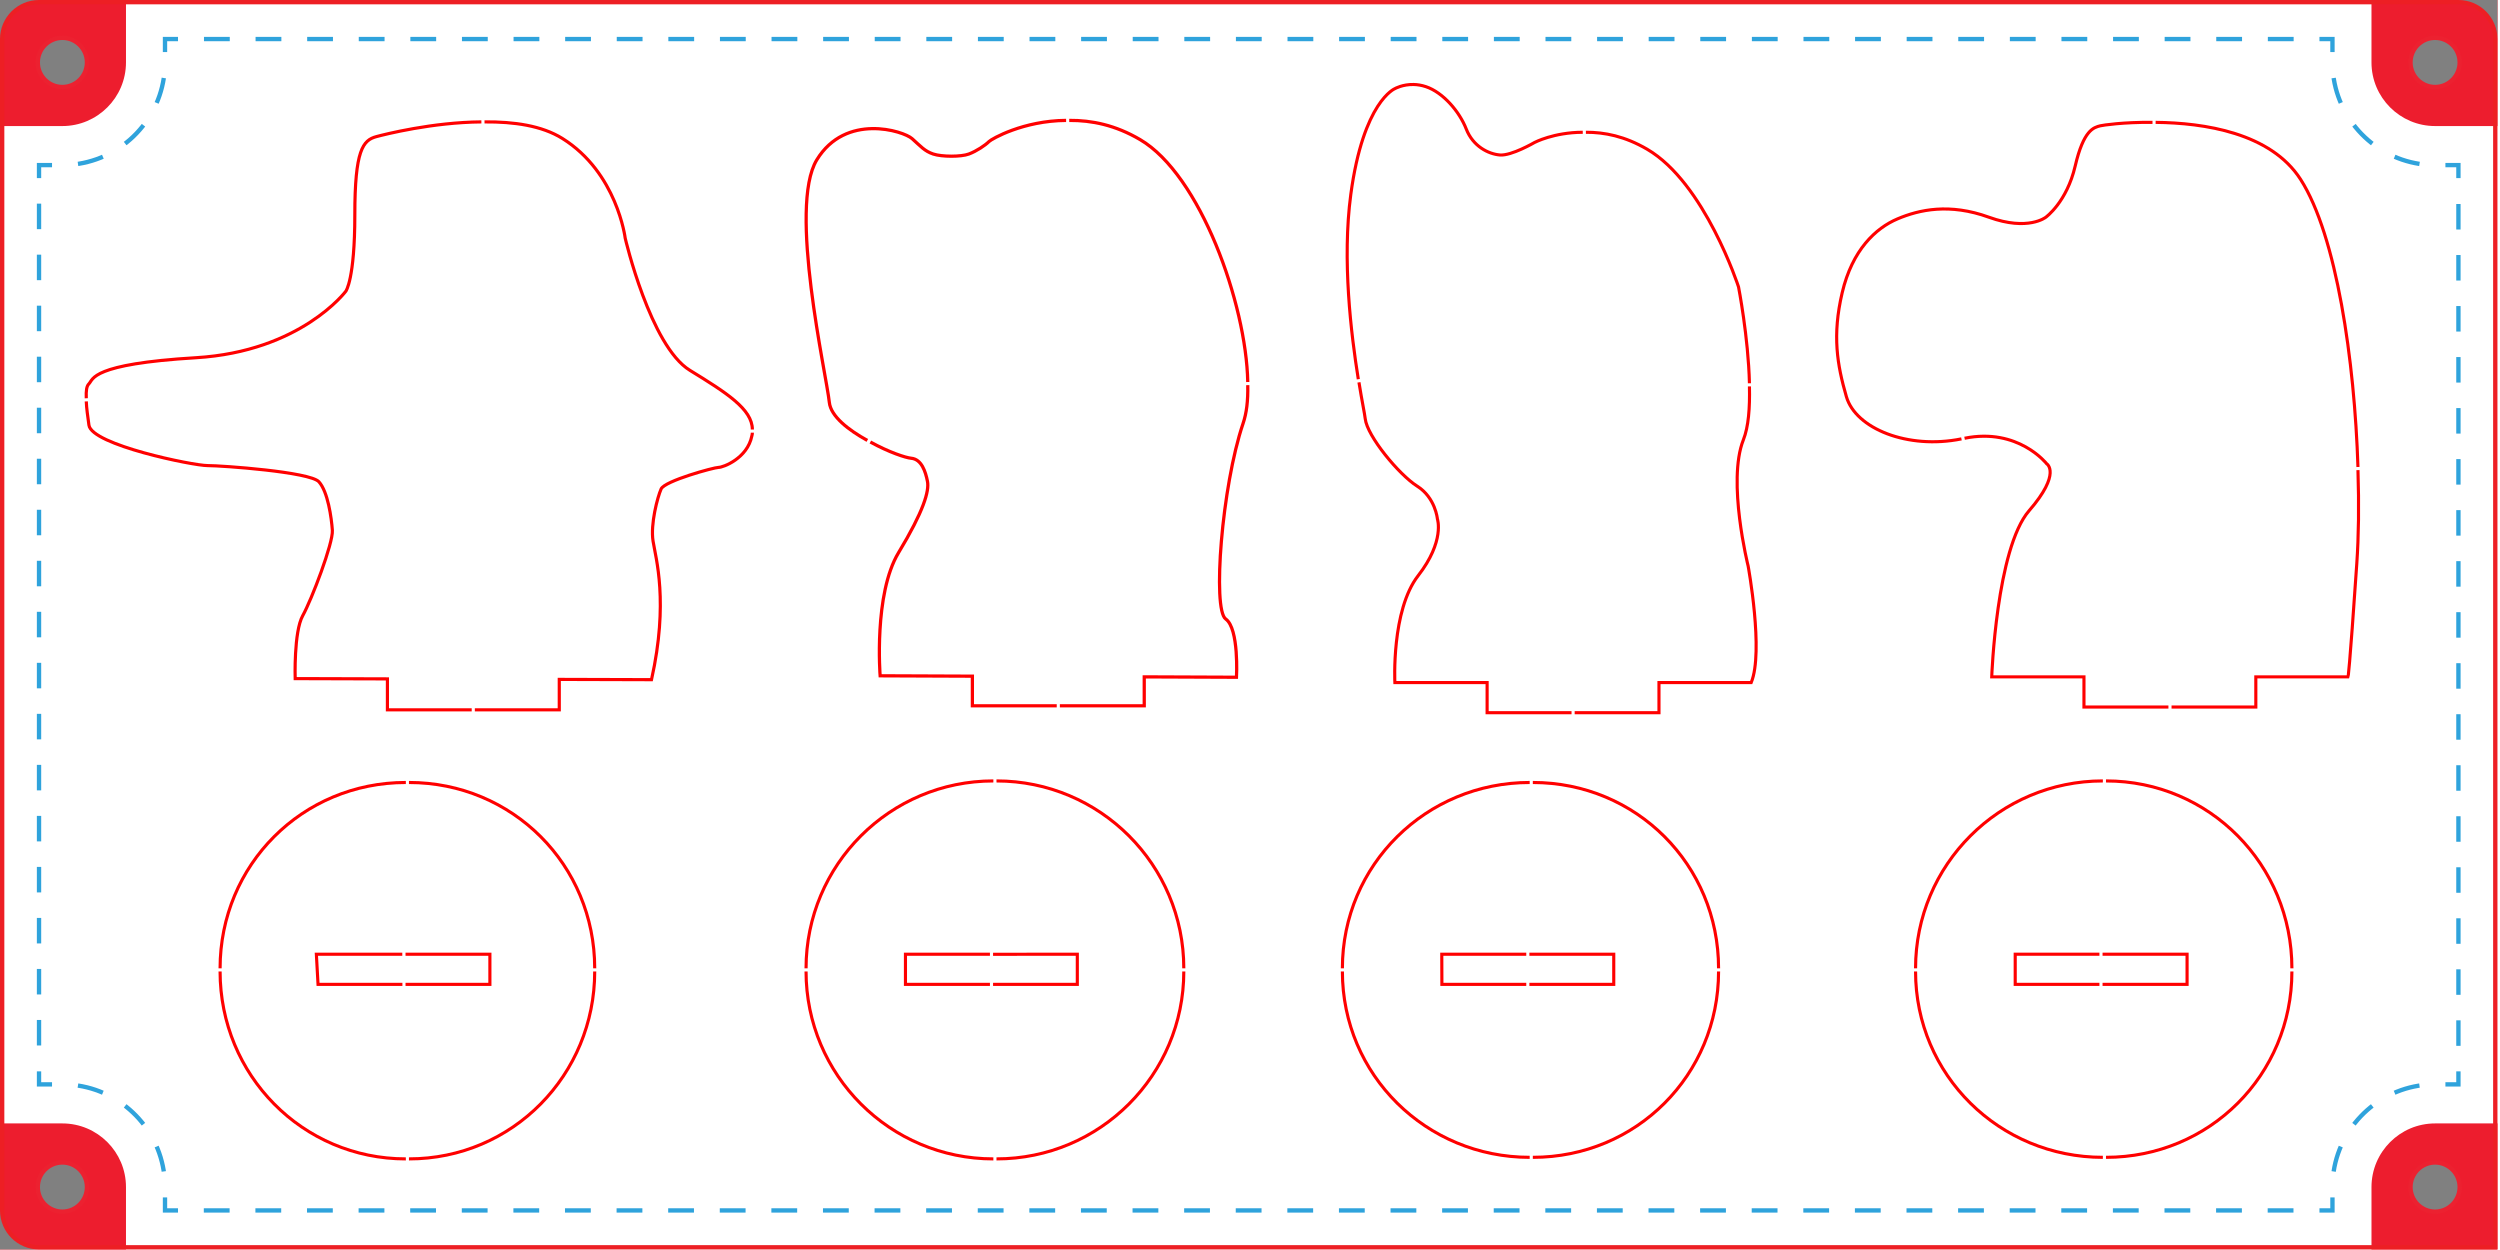
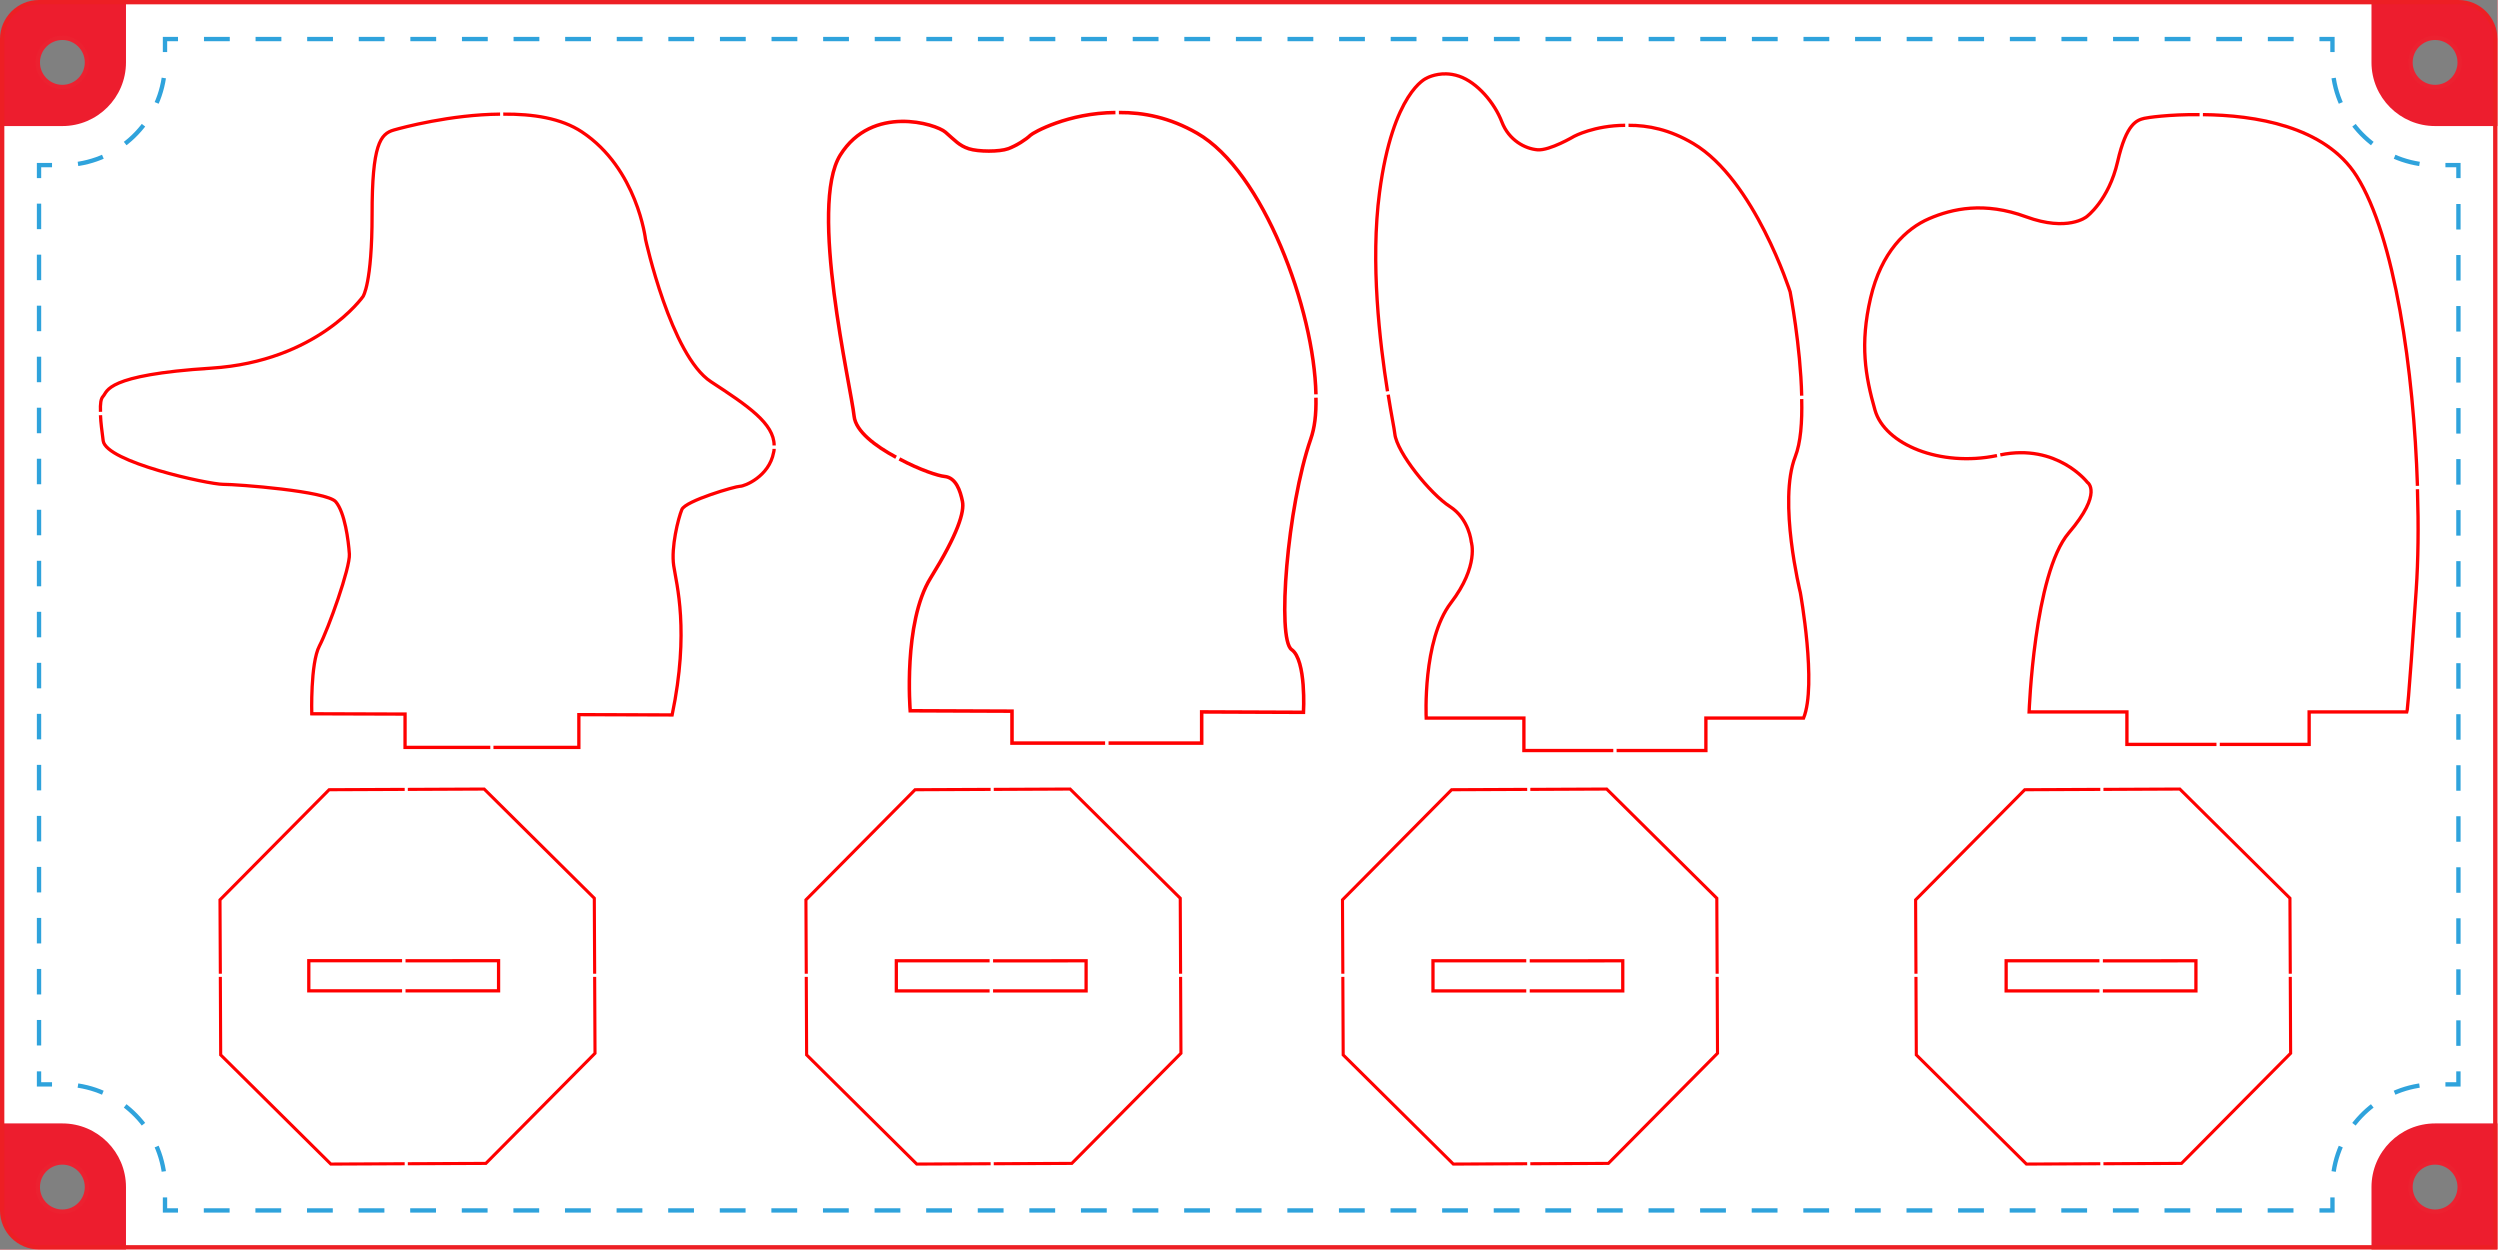
<svg xmlns="http://www.w3.org/2000/svg" width="8in" height="4in" viewBox="0 0 720 360" version="1.1" id="svg1033">
  <defs id="defs1027">
    </defs>
  <g id="layer1">
-     <path id="rect1282-8-5-5" style="fill:none;fill-rule:nonzero;stroke:#ff0000;stroke-width:0.899;stroke-miterlimit:4;stroke-dasharray:none;stroke-opacity:1" d="m 565.795,126.218 c 15.448,-3.14 23.651,7.345 23.651,7.345 0,0 4.345,2.657 -5.069,13.526 -9.414,10.869 -10.761,47.849 -10.761,47.849 h 26.565 v 8.681 h 24.324 m 0.899,0 H 649.676 v -8.681 h 26.565 c 0,0 0.343,-0.753 2.515,-32.634 0.537,-7.876 0.661,-16.86 0.336,-26.909 m 0,-0.9 C 678.104,103.862 672.944,67.871 662.585,51.686 653.986,38.251 634.805,35.383 620.82,35.239 m -0.899,0 c -8.391,-0.086 -14.301,0.809 -15.025,0.99 -1.931,0.483 -4.828,1.208 -7.242,11.593 -2.414,10.386 -8.449,14.732 -8.449,14.732 0,0 -5.069,4.106 -16.413,0 -11.345,-4.106 -20.034,-2.174 -26.309,0.483 -6.276,2.657 -13.036,8.938 -15.932,21.255 -2.897,12.318 -1.448,20.769 1.207,29.947 2.655,9.178 17.691,15.298 33.14,12.158" />
-     <path id="rect1282-8-5-0" style="fill:none;fill-rule:nonzero;stroke:#ff0000;stroke-width:0.911;stroke-miterlimit:4;stroke-dasharray:none;stroke-opacity:1" d="m 216.68,123.699 c -0.015,-5.864 -7.455,-10.577 -17.996,-17.049 -11.383,-6.989 -18.627,-38.052 -18.627,-38.052 0,0 -2.328,-18.897 -18.109,-28.734 -5.918,-3.689 -13.936,-4.829 -22.41,-4.759 m -0.899,0 c -14.123,0.116 -27.817,3.594 -30.243,4.241 -3.881,1.035 -6.208,3.884 -6.208,22.522 0,18.638 -2.586,22.002 -2.586,22.002 0,0 -12.936,17.344 -43.204,19.156 -30.268,1.812 -29.492,6.214 -30.785,7.508 -0.676,0.677 -0.858,1.918 -0.766,4.169 m 0,0.9 c 0.084,2.054 0.395,4.12 0.766,6.837 0.776,5.695 30.008,11.65 34.147,11.65 4.139,0 29.493,1.811 32.08,4.658 2.587,2.847 3.621,10.356 3.88,13.98 0.259,3.624 -5.95,19.931 -8.537,24.59 -2.587,4.659 -2.173,18.122 -2.173,18.122 l 26.565,0.079 v 8.908 h 24.276 m 0.899,0 h 24.319 v -8.76 l 26.565,0.079 c 4.991,-22.474 1.219,-34.993 0.443,-39.911 -0.776,-4.918 1.292,-12.684 2.327,-15.014 1.035,-2.33 15.264,-6.212 16.558,-6.212 1.294,0 8.279,-2.59 9.572,-9.062 0.096,-0.479 0.142,-0.479 0.141,-0.947" />
-     <path id="rect1282-8-5" style="fill:none;fill-rule:nonzero;stroke:#ff0000;stroke-width:0.899;stroke-miterlimit:4;stroke-dasharray:none;stroke-opacity:1" d="m 455.837,38.093 c -8.397,0.034 -13.887,2.94 -13.887,2.94 0,0 -6.65,3.881 -9.975,3.604 -3.325,-0.277 -7.759,-2.495 -9.698,-7.486 -1.94,-4.991 -6.65,-10.535 -11.637,-12.199 -1.247,-0.416 -2.423,-0.589 -3.488,-0.615 -3.195,-0.078 -5.378,1.17 -5.378,1.17 0,0 -9.144,3.605 -12.746,30.498 -2.528,18.877 0.082,40.197 2.165,53.21 m 0.186,0.9 c 0.885,5.526 1.641,9.002 1.806,10.489 0.554,4.991 9.698,16.081 14.963,19.408 5.265,3.327 5.819,9.426 5.819,9.426 0,0 2.216,6.378 -5.542,16.359 -7.758,9.981 -6.702,30.784 -6.702,30.784 h 26.567 v 8.681 h 24.312 m 0.899,0 h 24.283 v -8.681 h 26.565 c 3.654,-8.863 -0.883,-33.557 -0.883,-33.557 0,0 -6.097,-24.399 -1.387,-36.32 1.501,-3.8 1.905,-9.205 1.758,-15.42 m 0,-0.9 c -0.314,-13.285 -3.143,-27.763 -3.143,-27.763 0,0 -9.697,-29.944 -26.322,-39.648 -6.454,-3.767 -12.306,-4.902 -17.635,-4.88" />
    <g id="Layer_3" transform="scale(1.248729,1.24948)" style="clip-rule:evenodd;fill-rule:evenodd">
      <path d="M 546.946,288 H 576 v -29.055 h -4.5 -9.885 c -8.088,0 -14.668,6.58 -14.668,14.67 V 288 Z" style="fill:#ed1d2e;fill-rule:nonzero" id="path607" />
      <path d="M 0,258.945 V 288 h 29.055 v -4.501 -9.886 c 0,-8.088 -6.58,-14.668 -14.67,-14.668 H 5.5 Z" style="fill:#ed1d2e;fill-rule:nonzero" id="path609" />
      <path d="M 29.055,0 H 0 v 29.055 h 14.387 c 8.088,0 14.668,-6.58 14.668,-14.67 V 5.5 Z" style="fill:#ed1d2e;fill-rule:nonzero" id="path611" />
      <path d="M 576,29.054 V 0 h -29.055 v 14.386 c 0,8.088 6.58,14.668 14.67,14.668 z" style="fill:#ed1d2e;fill-rule:nonzero" id="path613" />
      <path d="m 566.999,1 c 4.411,0 8,3.589 8,8 L 574.997,29.055 575,258.945 V 287 H 546.946 29.054 9 c -4.411,0 -8,-3.589 -8,-8 V 258.945 29.055 9 C 1,4.589 4.589,1 9,1 h 557.999 m 0,-1 H 546.943 29.054 9 C 4.029,0 0,4.029 0,9 v 270 c 0,4.971 4.029,9 9,9 H 576 V 258.945 L 575.997,29.054 575.999,9 c 0,-4.971 -4.029,-9 -9,-9 z" style="fill:#ed1f24;fill-rule:nonzero" id="path615" />
      <g id="g649">
        <path d="m 563.997,249.945 h 3 v -3" style="fill:none;stroke:#2fa3dc;stroke-width:1px" id="path617" />
        <path d="M 566.997,241.062 V 43.995" style="fill:none;stroke:#2fa3dc;stroke-width:1px;stroke-dasharray:5.88, 5.88" id="path619" />
        <path d="m 566.997,41.054 v -3 h -3" style="fill:none;stroke:#2fa3dc;stroke-width:1px" id="path621" />
        <path d="M 558.019,37.781 C 546.864,36.073 538.248,26.551 537.954,14.996" style="fill:none;stroke:#2fa3dc;stroke-width:1px;stroke-dasharray:5.99, 5.99" id="path623" />
        <path d="M 537.945,12 V 9 h -3" style="fill:none;stroke:#2fa3dc;stroke-width:1px" id="path625" />
        <path d="M 528.994,9 H 44.03" style="fill:none;stroke:#2fa3dc;stroke-width:1px;stroke-dasharray:5.95, 5.95" id="path627" />
        <path d="m 41.055,9 h -3 v 3" style="fill:none;stroke:#2fa3dc;stroke-width:1px" id="path629" />
        <path d="M 37.782,17.979 C 36.075,29.135 26.552,37.753 14.996,38.046" style="fill:none;stroke:#2fa3dc;stroke-width:1px;stroke-dasharray:5.99, 5.99" id="path631" />
        <path d="M 12,38.055 H 9 v 3" style="fill:none;stroke:#2fa3dc;stroke-width:1px" id="path633" />
        <path d="M 9,46.938 V 244.004" style="fill:none;stroke:#2fa3dc;stroke-width:1px;stroke-dasharray:5.88, 5.88" id="path635" />
        <path d="m 9,246.945 v 3 h 3" style="fill:none;stroke:#2fa3dc;stroke-width:1px" id="path637" />
        <path d="m 17.979,250.218 c 11.156,1.707 19.774,11.23 20.067,22.786" style="fill:none;stroke:#2fa3dc;stroke-width:1px;stroke-dasharray:5.99, 5.99" id="path639" />
        <path d="m 38.055,276 v 3 h 3" style="fill:none;stroke:#2fa3dc;stroke-width:1px" id="path641" />
        <path d="M 47.005,279 H 531.971" style="fill:none;stroke:#2fa3dc;stroke-width:1px;stroke-dasharray:5.95, 5.95" id="path643" />
        <path d="m 534.946,279 h 3 v -3" style="fill:none;stroke:#2fa3dc;stroke-width:1px" id="path645" />
        <path d="m 538.219,270.021 c 1.706,-11.156 11.228,-19.773 22.782,-20.068" style="fill:none;stroke:#2fa3dc;stroke-width:1px;stroke-dasharray:5.99, 5.99" id="path647" />
      </g>
    </g>
    <g id="Layer_4" transform="scale(1.248729,1.24948)" style="clip-rule:evenodd;fill-rule:evenodd">
      <g id="g658">
        <path d="m 0,279 v 9 h 9 c -4.971,0 -9,-4.029 -9,-9 z" style="fill:#808080;fill-rule:nonzero" id="path652" />
        <path d="M 9,0 H 0 V 9 C 0,4.029 4.029,0 9,0 Z" style="fill:#808080;fill-rule:nonzero" id="path654" />
        <path d="m 566.999,0 c 4.971,0 9,4.029 9,9 L 575.997,29.055 576,258.945 V 0 Z" style="fill:#808080;fill-rule:nonzero" id="path656" />
      </g>
      <path d="m 14.387,279.283 c -3.126,0 -5.67,-2.541 -5.67,-5.668 0,-3.127 2.543,-5.67 5.67,-5.67 3.125,0 5.668,2.543 5.668,5.67 0,3.127 -2.543,5.668 -5.668,5.668 z" style="fill:#808080;fill-rule:nonzero;stroke:#ec2130;stroke-width:1px;stroke-miterlimit:10" id="path660" />
      <path d="m 14.387,20.056 c -3.126,0 -5.67,-2.543 -5.67,-5.669 0,-3.126 2.544,-5.669 5.67,-5.669 3.125,0 5.668,2.543 5.668,5.669 0,3.126 -2.543,5.669 -5.668,5.669 z" style="fill:#808080;fill-rule:nonzero;stroke:#ec2130;stroke-width:1px;stroke-miterlimit:10" id="path662" />
      <path d="m 561.616,279.283 c -3.127,0 -5.67,-2.541 -5.67,-5.668 0,-3.127 2.543,-5.67 5.67,-5.67 3.126,0 5.667,2.543 5.667,5.67 0,3.127 -2.541,5.668 -5.667,5.668 z" style="fill:#808080;fill-rule:nonzero;stroke:#ec2130;stroke-width:1px;stroke-miterlimit:10" id="path664" />
      <path d="m 561.616,20.056 c -3.127,0 -5.67,-2.543 -5.67,-5.669 0,-3.126 2.543,-5.669 5.67,-5.669 3.126,0 5.667,2.543 5.667,5.669 0,3.126 -2.541,5.669 -5.667,5.669 z" style="fill:#808080;fill-rule:nonzero;stroke:#ec2130;stroke-width:1px;stroke-miterlimit:10" id="path666" />
    </g>
    <text xml:space="preserve" style="font-style:normal;font-weight:normal;font-size:10.583px;line-height:1.25;font-family:sans-serif;fill:#000000;fill-opacity:1;stroke:none;stroke-width:0.265" x="24.112" y="29.995" id="text529">
      <tspan id="tspan527" x="24.112" y="29.995" style="stroke-width:0.265" />
    </text>
    <path style="fill:#003380;fill-rule:evenodd;stroke:none;stroke-width:0.127;stroke-opacity:1" id="path1419" />
-     <path id="path457" style="fill:none;fill-rule:evenodd;stroke:#ff0000;stroke-width:0.899;stroke-miterlimit:4;stroke-dasharray:none;stroke-opacity:1" d="m 117.78,225.357 c 29.793,0 53.496,23.717 53.496,53.528 m 0,0.9 c 0,29.811 -23.703,53.978 -53.496,53.978 m -0.899,0 c -29.793,-10e-6 -53.496,-24.167 -53.496,-53.978 m 0,-0.9 c 0,-29.811 23.703,-53.528 53.496,-53.528" />
-     <path id="rect1282" style="fill:none;fill-rule:evenodd;stroke:#ff0000;stroke-width:0.899;stroke-miterlimit:4;stroke-dasharray:none;stroke-opacity:1" d="m 116.791,274.814 h 24.297 v 8.681 h -24.297 m -0.899,0 H 91.594 l -0.482,-8.681 h 24.747" />
-     <path id="path457-2" style="fill:none;fill-rule:evenodd;stroke:#ff0000;stroke-width:0.899;stroke-miterlimit:4;stroke-dasharray:none;stroke-opacity:1" d="m 232.144,278.885 c 0,-29.811 24.152,-53.978 53.945,-53.978 m 0.899,0 c 29.793,0 53.945,24.167 53.945,53.978 m 0,0.9 c 0,29.811 -24.152,53.978 -53.945,53.978 m -0.899,0 c -29.793,0 -53.945,-24.167 -53.945,-53.978" />
-     <path id="rect1282-8" style="fill:none;fill-rule:evenodd;stroke:#ff0000;stroke-width:0.899;stroke-miterlimit:4;stroke-dasharray:none;stroke-opacity:1" d="m 286,274.836 24.266,-0.022 v 8.681 h -24.266 m -0.899,0 h -24.329 v -8.681 h 24.329" />
-     <path id="path457-9" style="fill:none;fill-rule:evenodd;stroke:#ff0000;stroke-width:0.899;stroke-miterlimit:4;stroke-dasharray:none;stroke-opacity:1" d="m 386.607,278.885 c 0,-29.811 24.152,-53.528 53.945,-53.528 m 0.899,0 c 29.793,0 53.496,23.717 53.496,53.528 m 3e-5,0.9 c 0,29.811 -23.703,53.528 -53.496,53.528 m -0.899,0 c -29.793,0 -53.945,-23.717 -53.945,-53.528" />
-     <path id="rect1282-2" style="fill:none;fill-rule:evenodd;stroke:#ff0000;stroke-width:0.899;stroke-miterlimit:4;stroke-dasharray:none;stroke-opacity:1" d="m 439.564,283.495 h -24.299 l -0.032,-8.681 h 24.331 m 0.899,0 h 24.297 v 8.681 h -24.297" />
-     <path id="path457-96" style="fill:none;fill-rule:evenodd;stroke:#ff0000;stroke-width:0.899;stroke-miterlimit:4;stroke-dasharray:none;stroke-opacity:1" d="m 606.524,224.907 c 29.793,0 53.54,24.167 53.54,53.978 m 0,0.9 c 0,29.811 -23.747,53.528 -53.54,53.528 m -0.899,0 c -29.793,0 -53.945,-23.717 -53.945,-53.528 m 0,-0.9 c 0,-29.811 24.152,-53.978 53.945,-53.978" />
-     <path id="rect1282-7" style="fill:none;fill-rule:evenodd;stroke:#ff0000;stroke-width:0.899;stroke-miterlimit:4;stroke-dasharray:none;stroke-opacity:1" d="m 605.535,274.814 h 24.341 v 8.681 h -24.341 m -0.899,0 h -24.255 v -8.681 h 24.255" />
-     <path style="fill:none;stroke:#ff0000;stroke-width:0.937px;stroke-linecap:butt;stroke-linejoin:miter;stroke-opacity:1" d="m 305.24,203.271 h 24.301 v -8.332 l 26.565,0.108 c 0,0 0.781,-14.002 -3.099,-16.775 -3.879,-2.773 -1.109,-38.26 4.986,-56.282 1.023,-3.024 1.453,-6.499 1.362,-11.067 m 0,-0.9 C 358.905,87.366 345.641,50.353 328.346,40.201 321.203,36.007 314.411,34.632 307.937,34.677 m -0.899,0 c -12.358,0.086 -21.466,5.351 -22.194,6.078 -1.108,1.109 -3.602,2.774 -5.819,3.606 -2.217,0.832 -7.759,0.832 -10.253,0 -2.494,-0.832 -3.603,-2.219 -6.097,-4.437 -2.494,-2.218 -19.118,-7.485 -27.431,6.1 -8.313,13.585 2.77,61.826 3.602,69.866 0.416,4.02 5.542,7.971 10.945,10.952 m 0.873,0.455 c 5.403,2.981 10.211,4.536 11.735,4.674 3.048,0.277 4.156,3.882 4.71,6.655 0.554,2.773 -1.108,8.594 -8.312,20.516 -7.204,11.922 -5.317,35.488 -5.317,35.488 l 26.565,0.108 v 8.533 h 24.295" id="path1603" />
+     <path id="path57" style="fill:none;stroke:#ff0000;stroke-width:0.893;stroke-miterlimit:4;stroke-dasharray:none;stroke-opacity:1" d="m 117.45,227.344 21.994,-0.096 31.717,31.441 0.1,21.752 m -2e-5,0.9 0.1,22.005 -31.433,31.713 -22.48,0.096 m -0.9,2e-5 -21.274,0.096 L 63.558,303.808 63.458,281.34 m -2e-6,-0.9 -0.1,-21.288 31.433,-31.713 21.76,-0.096" />
+     <path id="path57-4" style="fill:none;stroke:#ff0000;stroke-width:0.893;stroke-miterlimit:4;stroke-dasharray:none;stroke-opacity:1" d="m 286.2,227.343 21.994,-0.096 31.717,31.441 0.1,21.752 m -2e-5,0.9 0.1,22.005 -31.433,31.713 -22.48,0.096 m -0.9,10e-6 -21.274,0.096 -31.717,-31.441 -0.1,-22.468 m -1e-5,-0.9 -0.1,-21.288 31.433,-31.713 21.76,-0.096" />
+     <path id="path57-1" style="fill:none;stroke:#ff0000;stroke-width:0.893;stroke-miterlimit:4;stroke-dasharray:none;stroke-opacity:1" d="m 440.73,227.343 21.994,-0.096 31.717,31.441 0.1,21.752 m -2e-5,0.9 0.1,22.005 -31.433,31.713 -22.48,0.096 m -0.9,10e-6 -21.274,0.096 -31.717,-31.441 -0.1,-22.468 m 0,-0.9 -0.1,-21.288 31.433,-31.713 21.76,-0.096" />
+     <path id="path57-6" style="fill:none;stroke:#ff0000;stroke-width:0.893;stroke-miterlimit:4;stroke-dasharray:none;stroke-opacity:1" d="m 605.79,227.343 21.994,-0.096 31.717,31.441 0.1,21.752 m -2e-5,0.9 0.1,22.005 -31.433,31.713 -22.48,0.096 m -0.9,10e-6 -21.274,0.096 -31.717,-31.441 -0.1,-22.468 m 0,-0.9 -0.1,-21.288 31.433,-31.713 21.76,-0.096" />
+     <path id="rect1282-8-5-5" style="fill:none;fill-rule:nonzero;stroke:#ff0000;stroke-width:0.961;stroke-miterlimit:4;stroke-dasharray:none;stroke-opacity:1" d="m 576.091,131.01 c 16.38,-3.382 25.078,7.911 25.078,7.911 0,0 4.607,2.862 -5.375,14.569 -9.982,11.707 -11.41,51.539 -11.41,51.539 h 28.168 v 9.35 h 25.792 m 0.953,0 h 25.736 v -9.35 h 28.168 c 0,0 0.363,-0.811 2.667,-35.151 0.569,-8.483 0.701,-18.16 0.357,-28.984 m 0,-0.969 C 695.176,106.931 689.705,68.165 678.721,50.731 669.603,36.26 649.265,33.171 634.435,33.016 m -0.953,0 c -8.898,-0.093 -15.164,0.871 -15.932,1.067 -2.048,0.52 -5.119,1.301 -7.679,12.487 -2.559,11.186 -8.959,15.868 -8.959,15.868 0,0 -5.374,4.423 -17.404,0 -12.029,-4.423 -21.242,-2.341 -27.897,0.52 -6.655,2.862 -13.822,9.627 -16.894,22.894 -3.071,13.268 -1.535,22.371 1.28,32.257 2.815,9.886 18.759,16.477 35.139,13.095" />
+     <path id="rect1282-8-5-0" style="fill:none;fill-rule:nonzero;stroke:#ff0000;stroke-width:0.951;stroke-miterlimit:4;stroke-dasharray:none;stroke-opacity:1" d="m 222.953,128.297 c -0.015,-6.316 -7.54,-11.393 -18.201,-18.364 -11.512,-7.528 -18.838,-40.986 -18.838,-40.986 0,0 -2.355,-20.354 -18.315,-30.95 -5.985,-3.973 -14.094,-5.201 -22.664,-5.126 m -0.909,0 c -14.283,0.125 -28.133,3.871 -30.586,4.568 -3.925,1.115 -6.279,4.183 -6.279,24.258 0,20.075 -2.616,23.699 -2.616,23.699 0,0 -13.082,18.681 -43.695,20.633 -30.612,1.952 -29.827,6.693 -31.135,8.087 -0.684,0.729 -0.867,2.066 -0.774,4.491 m 0,0.969 c 0.085,2.212 0.4,4.438 0.774,7.365 0.785,6.134 30.349,12.548 34.535,12.548 4.186,0 29.828,1.95 32.445,5.017 2.616,3.067 3.662,11.154 3.924,15.058 0.262,3.903 -6.017,21.467 -8.634,26.486 -2.616,5.019 -2.198,19.519 -2.198,19.519 l 26.867,0.085 v 9.595 h 24.552 m 0.909,0 h 24.595 v -9.435 l 26.867,0.085 c 5.048,-24.207 1.233,-37.691 0.448,-42.989 -0.785,-5.298 1.307,-13.662 2.353,-16.172 1.047,-2.509 15.438,-6.691 16.746,-6.691 1.308,0 8.373,-2.79 9.681,-9.761 0.097,-0.516 0.143,-0.516 0.142,-1.02" />
+     <path id="rect1282-8-5" style="fill:none;fill-rule:nonzero;stroke:#ff0000;stroke-width:0.961;stroke-miterlimit:4;stroke-dasharray:none;stroke-opacity:1" d="m 468.058,36.091 c -8.892,0.037 -14.706,3.167 -14.706,3.167 0,0 -7.042,4.18 -10.563,3.882 -3.521,-0.299 -8.216,-2.688 -10.27,-8.063 -2.054,-5.375 -7.042,-11.348 -12.324,-13.14 -1.32,-0.448 -2.566,-0.634 -3.694,-0.662 -3.384,-0.084 -5.695,1.26 -5.695,1.26 0,0 -9.683,3.883 -13.498,32.85 -2.678,20.333 0.086,43.297 2.292,57.313 m 0.197,0.969 c 0.937,5.952 1.737,9.696 1.912,11.298 0.587,5.375 10.27,17.322 15.845,20.905 5.575,3.584 6.162,10.153 6.162,10.153 0,0 2.347,6.87 -5.869,17.621 -8.216,10.751 -7.098,33.158 -7.098,33.158 h 28.134 v 9.351 h 25.746 m 0.952,0 h 25.716 v -9.351 h 28.132 c 3.87,-9.546 -0.936,-36.144 -0.936,-36.144 0,0 -6.457,-26.28 -1.468,-39.121 1.59,-4.093 2.017,-9.915 1.862,-16.609 m 0,-0.969 c -0.332,-14.309 -3.328,-29.904 -3.328,-29.904 0,0 -10.269,-32.253 -27.875,-42.705 -6.835,-4.058 -13.032,-5.28 -18.675,-5.256" />
+     <path style="fill:none;stroke:#ff0000;stroke-width:1.021px;stroke-linecap:butt;stroke-linejoin:miter;stroke-opacity:1" d="m 319.263,214.005 h 26.82 v -8.974 l 29.319,0.116 c 0,0 0.861,-15.082 -3.42,-18.068 -4.281,-2.986 -1.225,-41.211 5.503,-60.622 1.129,-3.257 1.603,-7 1.503,-11.92 m 0,-0.969 c -0.497,-24.406 -15.137,-64.273 -34.224,-75.208 -7.884,-4.517 -15.38,-5.998 -22.525,-5.95 m -0.992,0 c -13.639,0.093 -23.692,5.763 -24.494,6.547 -1.223,1.195 -3.975,2.988 -6.422,3.884 -2.446,0.896 -8.563,0.896 -11.316,0 -2.752,-0.896 -3.976,-2.39 -6.729,-4.779 -2.752,-2.389 -21.1,-8.062 -30.274,6.571 -9.174,14.633 3.058,66.593 3.975,75.254 0.459,4.33 6.116,8.586 12.08,11.796 m 0.963,0.49 c 5.963,3.21 11.269,4.886 12.951,5.035 3.364,0.299 4.587,4.182 5.198,7.168 0.612,2.986 -1.222,9.257 -9.174,22.098 -7.951,12.841 -5.869,38.224 -5.869,38.224 l 29.319,0.116 v 9.191 h 26.813" id="path1603" />
+     <path id="rect1282-8-56-2" style="fill:none;fill-rule:evenodd;stroke:#ff0000;stroke-width:0.945;stroke-miterlimit:4;stroke-dasharray:none;stroke-opacity:1" d="m 286,276.726 26.797,-0.022 v 8.681 H 286 m -0.993,0 h -26.866 v -8.681 h 26.866" />
+     <path id="rect1282-8-56" style="fill:none;fill-rule:evenodd;stroke:#ff0000;stroke-width:0.945;stroke-miterlimit:4;stroke-dasharray:none;stroke-opacity:1" d="m 440.558,276.726 26.797,-0.022 v 8.681 h -26.797 m -0.993,0 H 412.699 v -8.681 h 26.866" />
+     <path id="rect1282-8-56-9" style="fill:none;fill-rule:evenodd;stroke:#ff0000;stroke-width:0.945;stroke-miterlimit:4;stroke-dasharray:none;stroke-opacity:1" d="m 605.629,276.726 26.797,-0.022 v 8.681 h -26.797 m -0.993,0 h -26.866 v -8.681 h 26.866" />
+     <path id="rect1282-8-56-6" style="fill:none;fill-rule:evenodd;stroke:#ff0000;stroke-width:0.945;stroke-miterlimit:4;stroke-dasharray:none;stroke-opacity:1" d="m 116.791,276.704 26.797,-0.022 v 8.681 h -26.797 m -0.993,0 H 88.933 v -8.681 h 26.866" />
  </g>
</svg>
